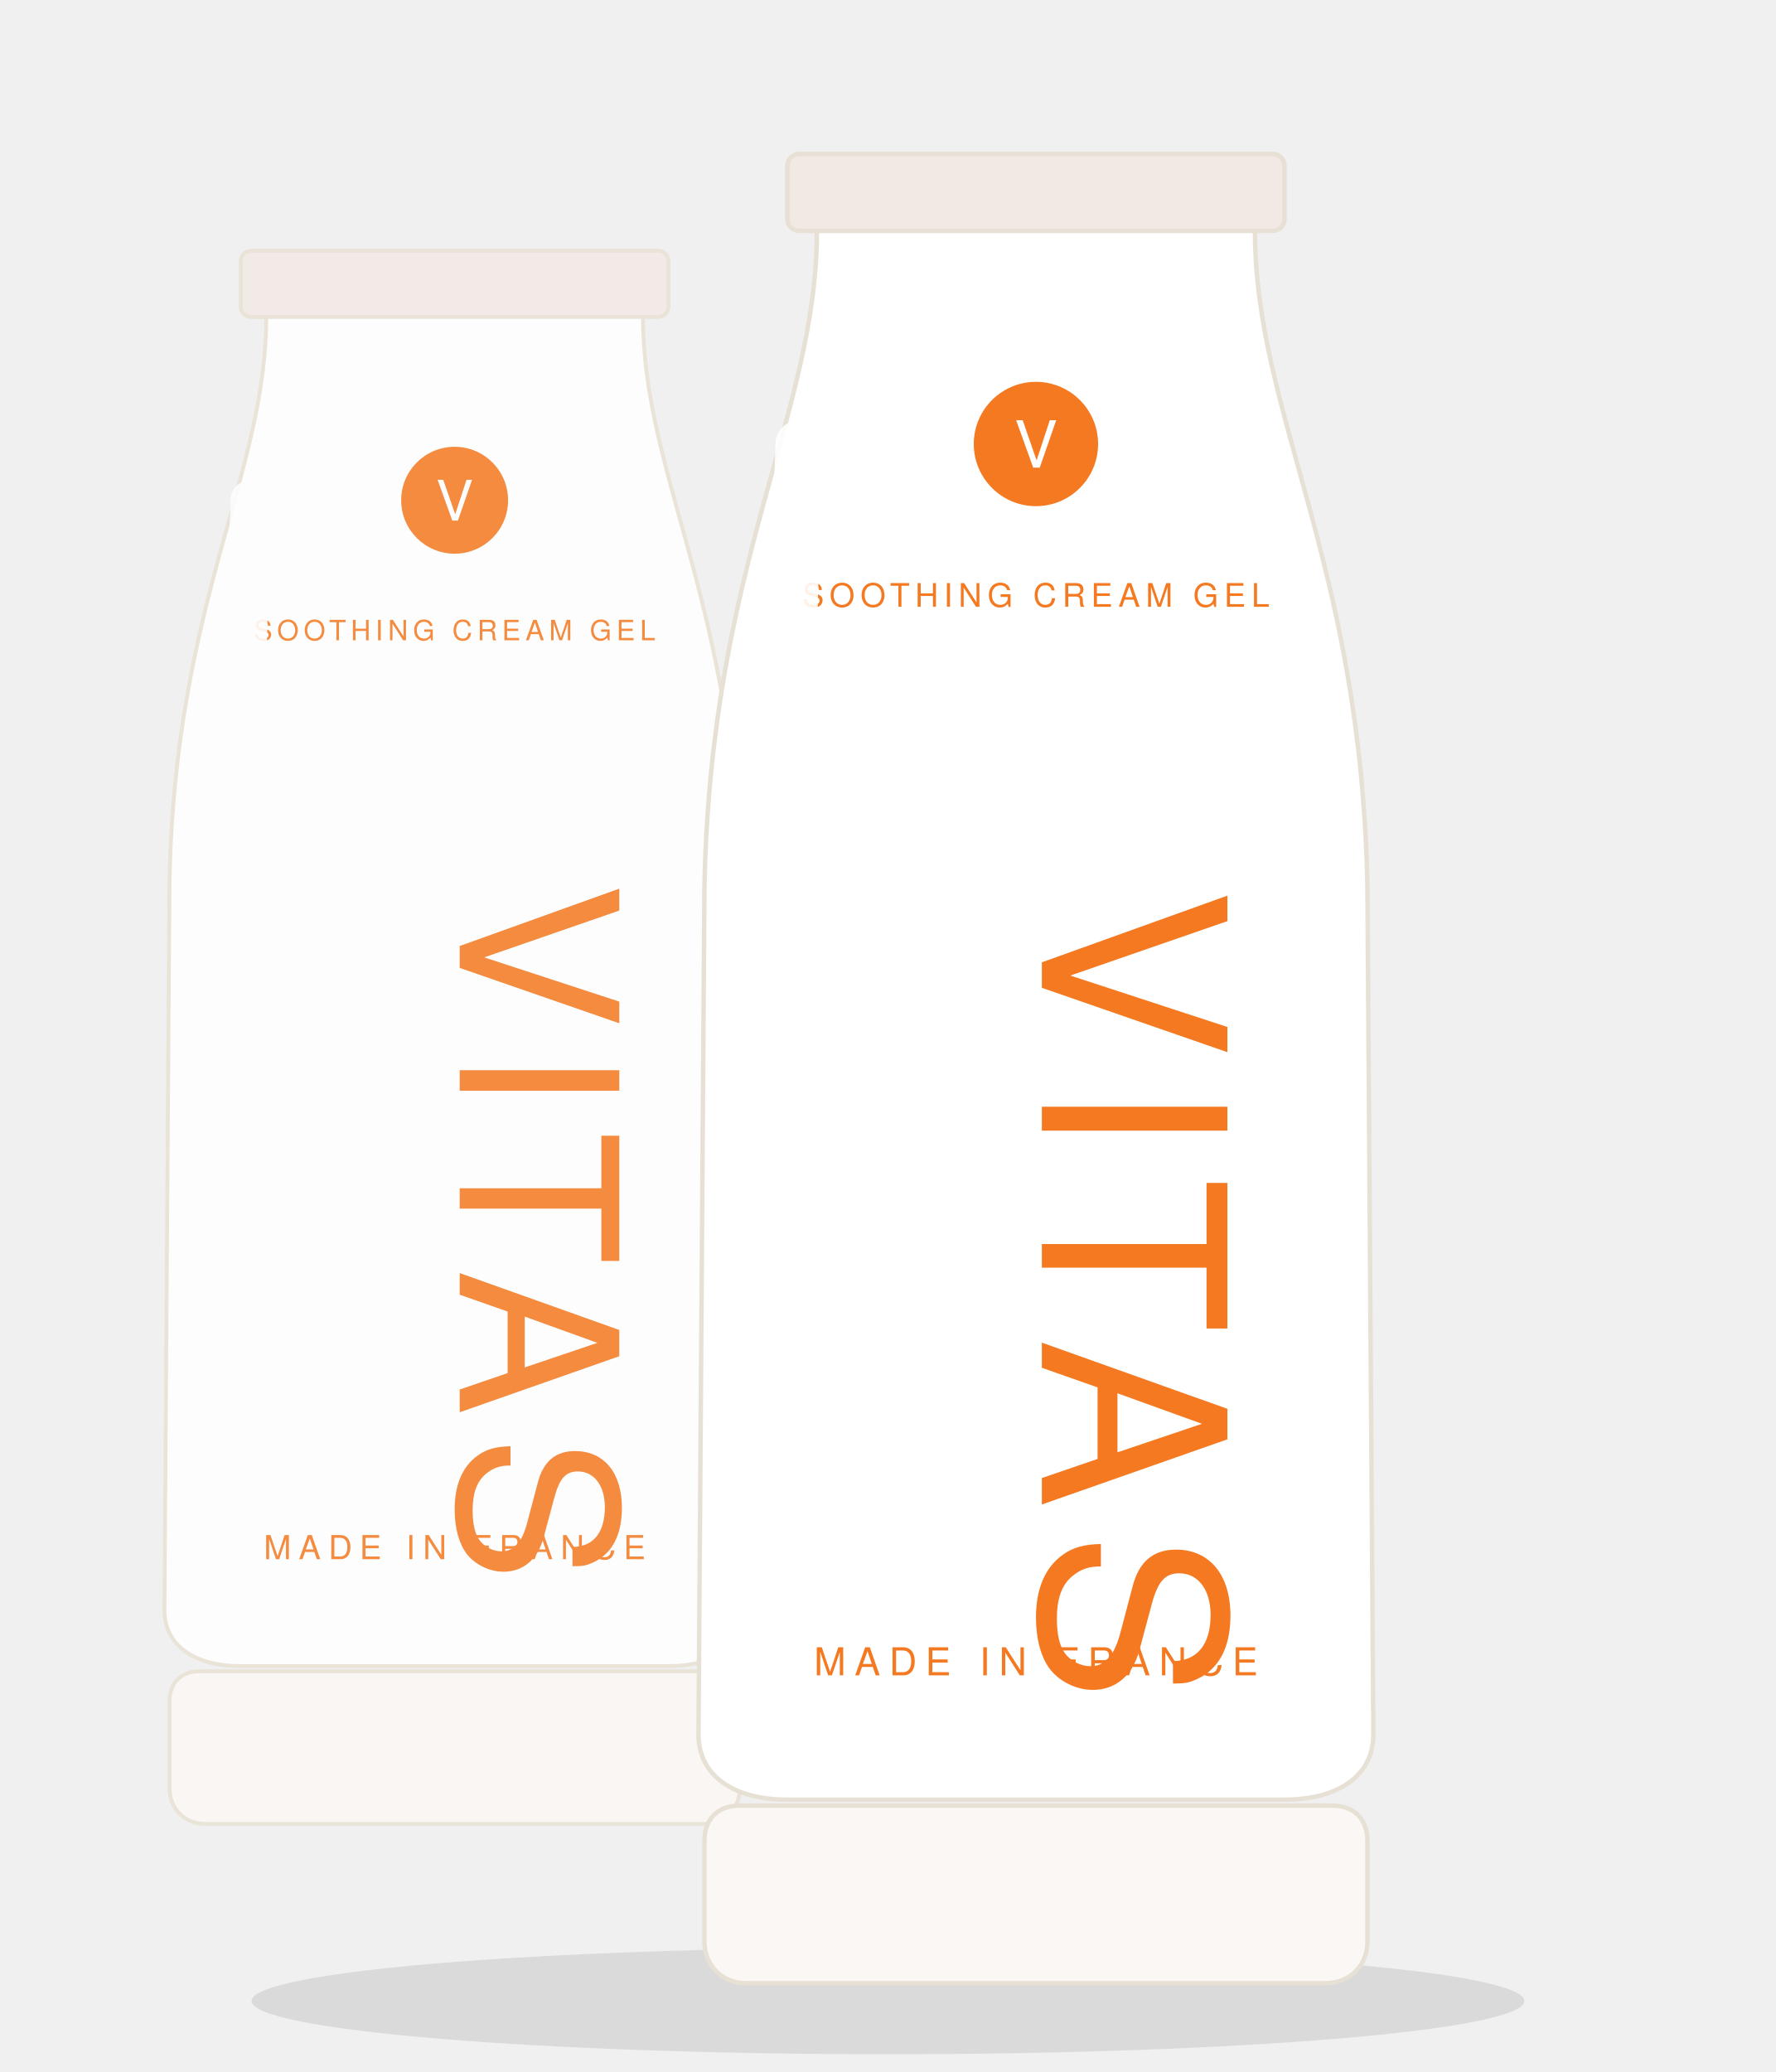
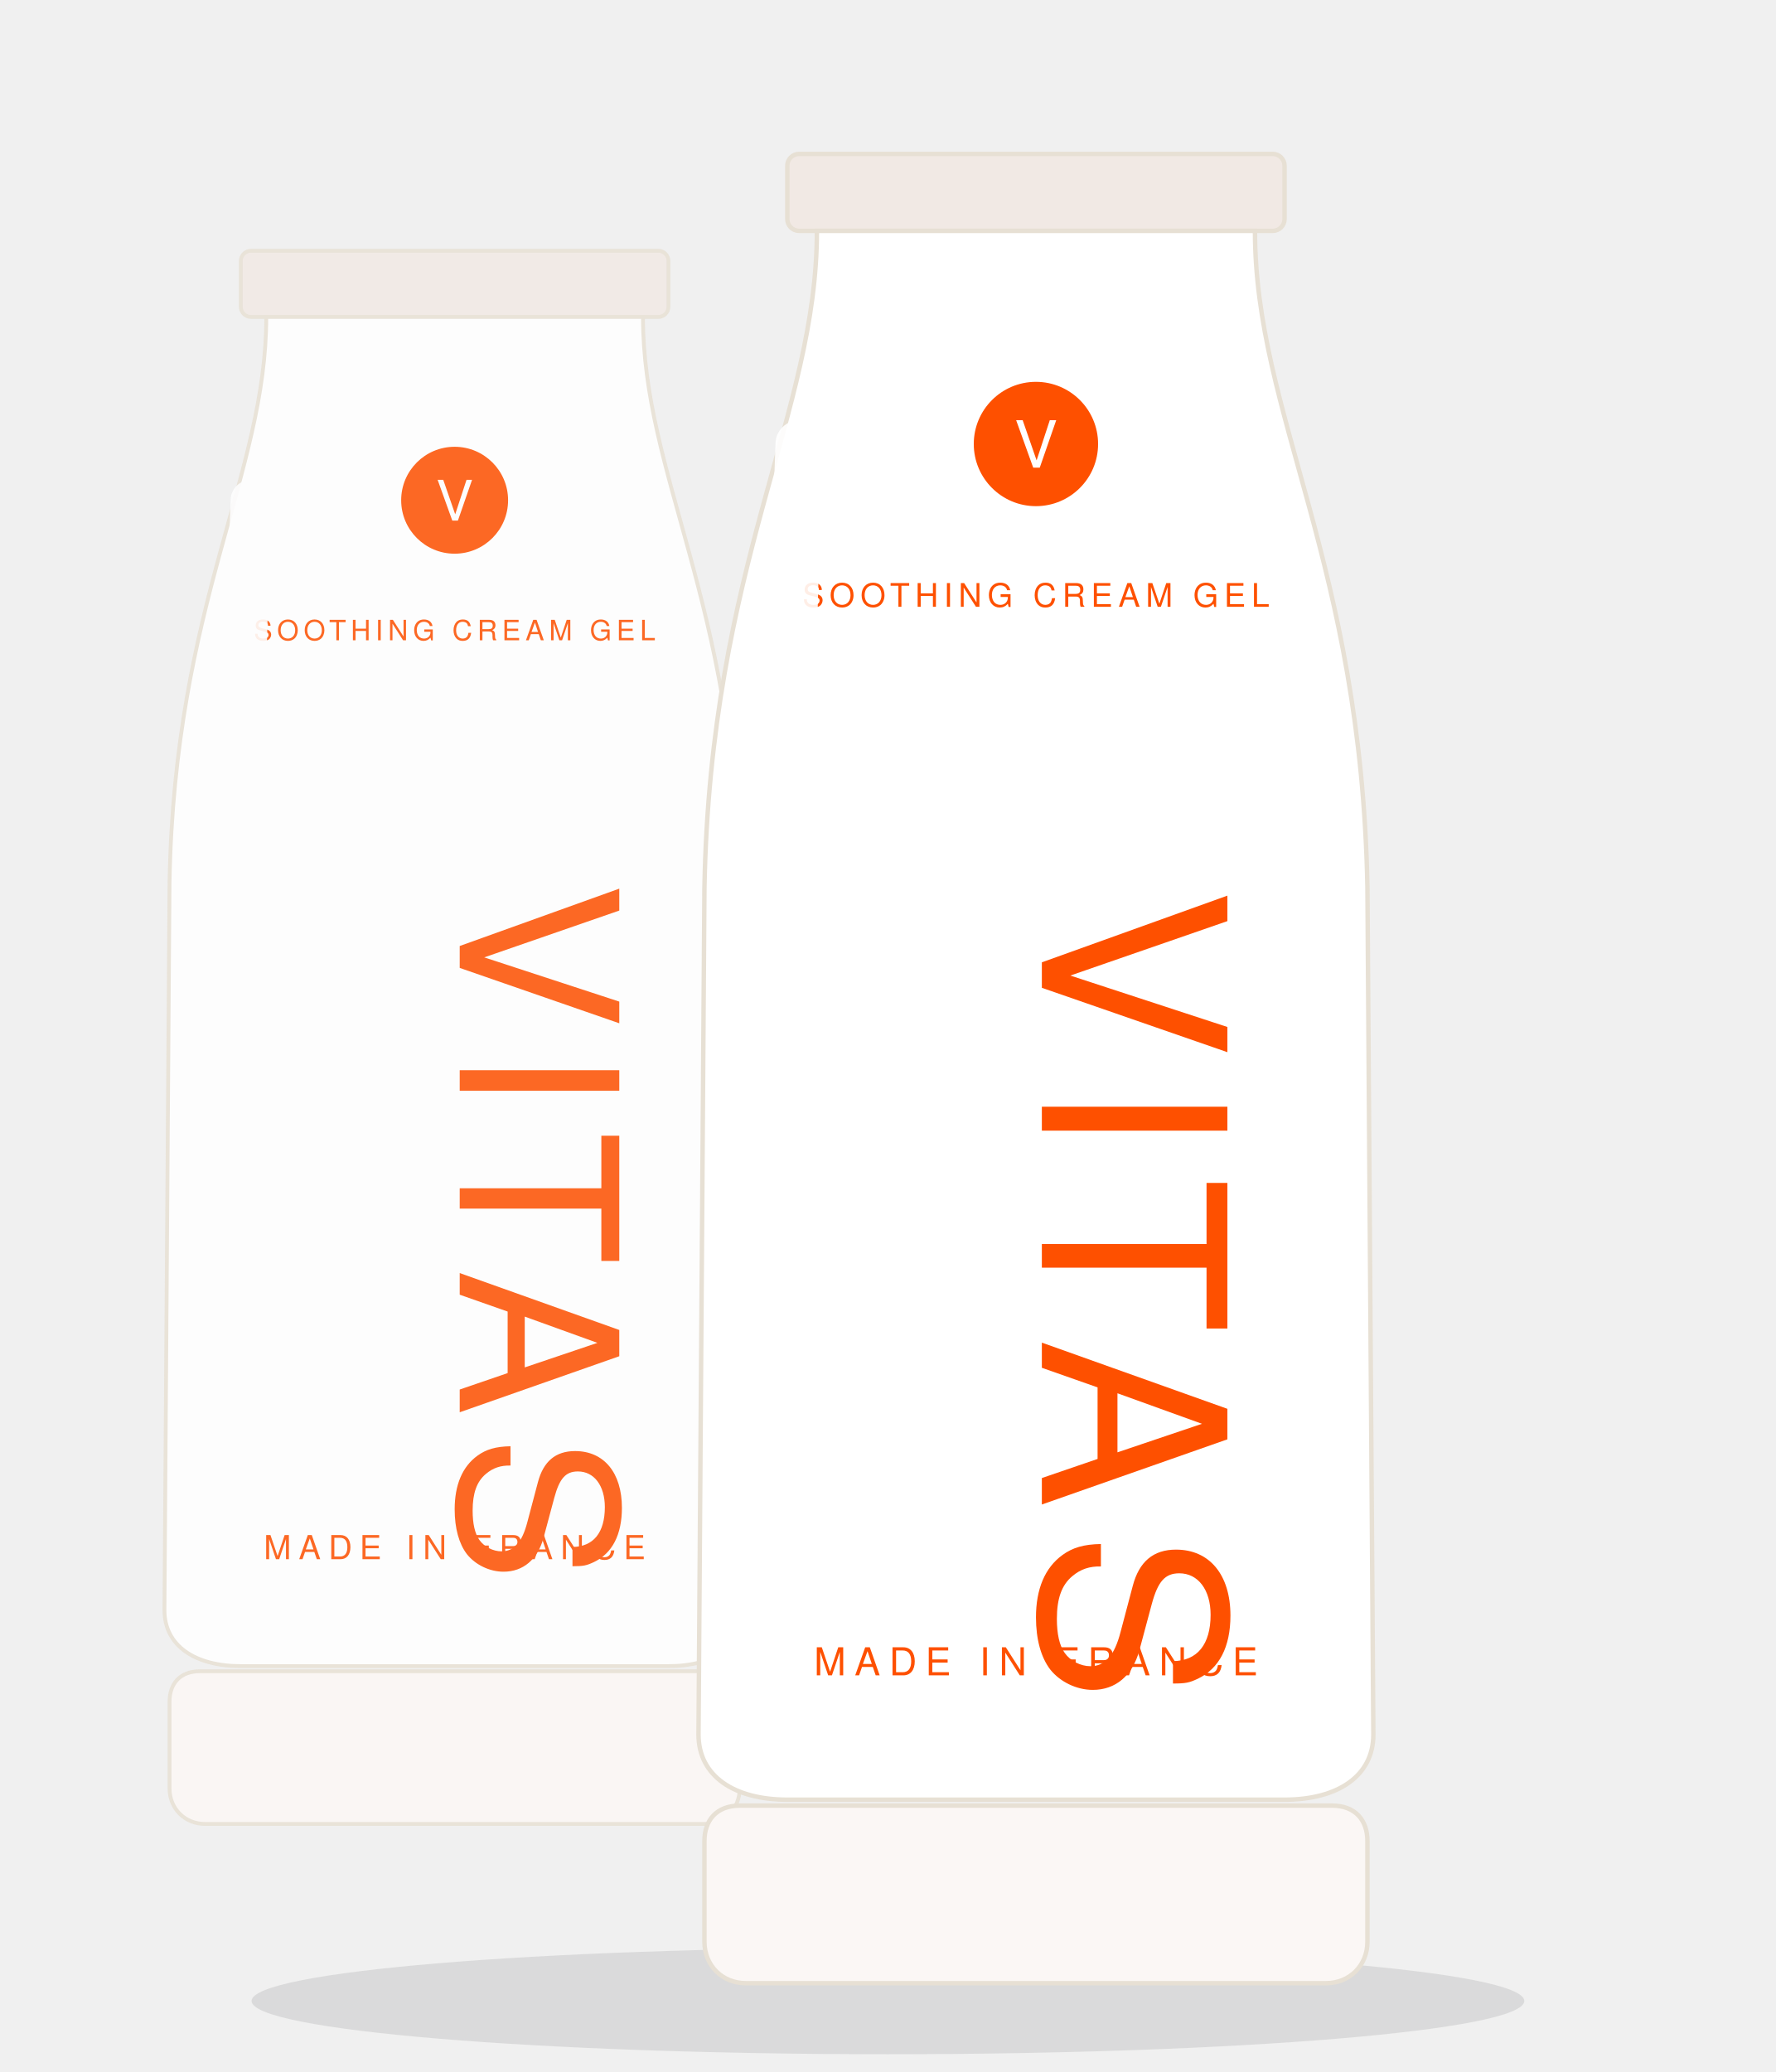
<svg xmlns="http://www.w3.org/2000/svg" viewBox="0 0 600 700" width="600" height="700" role="img" aria-label="VITAS Recovery Duo — two 100ml tubes">
  <ellipse cx="300" cy="676" rx="215" ry="18" fill="#17181A" opacity="0.1" />
  <g transform="translate(-70 40) scale(0.86)" opacity="0.85">
    <rect x="176" y="52" width="168" height="26" rx="4" fill="#F1E9E4" stroke="#E7E0D4" stroke-width="1.5" />
    <path d="M186,78 C186,140 150,190 148,300 L146,586 C146,600 158,608 176,608 L344,608              C362,608 374,600 374,586 L372,300 C370,190 334,140 334,78 Z" fill="#FFFFFF" stroke="#E7E0D4" stroke-width="1.5" />
    <path d="M160,610 h200 c8,0 12,5 12,12 v34 c0,8 -6,14 -14,14 H162 c-8,0 -14,-6 -14,-14 v-34 c0,-7 4,-12 12,-12 Z" fill="#FBF7F5" stroke="#E7E0D4" stroke-width="1.5" />
-     <circle cx="260" cy="150" r="21" fill="#F47920" />
+     <circle cx="260" cy="150" r="21" fill="#FE5000" />
    <text x="260" y="158" text-anchor="middle" font-family="Helvetica, Arial, sans-serif" font-size="22" font-weight="500" fill="#FFFFFF">V</text>
-     <text x="260" y="205" text-anchor="middle" font-family="Helvetica, Arial, sans-serif" font-size="11" letter-spacing="1.9" fill="#F47920">SOOTHING CREAM GEL</text>
-     <text x="262" y="300" text-anchor="start" transform="rotate(90 262 300)" font-family="Helvetica, Arial, sans-serif" font-size="86" font-weight="300" letter-spacing="10" fill="#F47920">VITAS</text>
-     <text x="260" y="566" text-anchor="middle" font-family="Helvetica, Arial, sans-serif" font-size="13" letter-spacing="3" fill="#F47920">MADE IN FRANCE</text>
+     <text x="260" y="205" text-anchor="middle" font-family="Helvetica, Arial, sans-serif" font-size="11" letter-spacing="1.9" fill="#FE5000">SOOTHING CREAM GEL</text>
+     <text x="262" y="300" text-anchor="start" transform="rotate(90 262 300)" font-family="Helvetica, Arial, sans-serif" font-size="86" font-weight="300" letter-spacing="10" fill="#FE5000">VITAS</text>
+     <text x="260" y="566" text-anchor="middle" font-family="Helvetica, Arial, sans-serif" font-size="13" letter-spacing="3" fill="#FE5000">MADE IN FRANCE</text>
    <path d="M180,150 C176,260 174,420 176,560" stroke="#FFFFFF" stroke-opacity="0.9" stroke-width="16" stroke-linecap="round" fill="none" />
  </g>
  <g transform="translate(90 0) scale(1)" opacity="1">
    <rect x="176" y="52" width="168" height="26" rx="4" fill="#F1E9E4" stroke="#E7E0D4" stroke-width="1.5" />
    <path d="M186,78 C186,140 150,190 148,300 L146,586 C146,600 158,608 176,608 L344,608              C362,608 374,600 374,586 L372,300 C370,190 334,140 334,78 Z" fill="#FFFFFF" stroke="#E7E0D4" stroke-width="1.5" />
    <path d="M160,610 h200 c8,0 12,5 12,12 v34 c0,8 -6,14 -14,14 H162 c-8,0 -14,-6 -14,-14 v-34 c0,-7 4,-12 12,-12 Z" fill="#FBF7F5" stroke="#E7E0D4" stroke-width="1.5" />
-     <circle cx="260" cy="150" r="21" fill="#F47920" />
+     <circle cx="260" cy="150" r="21" fill="#FE5000" />
    <text x="260" y="158" text-anchor="middle" font-family="Helvetica, Arial, sans-serif" font-size="22" font-weight="500" fill="#FFFFFF">V</text>
-     <text x="260" y="205" text-anchor="middle" font-family="Helvetica, Arial, sans-serif" font-size="11" letter-spacing="1.9" fill="#F47920">SOOTHING CREAM GEL</text>
-     <text x="262" y="300" text-anchor="start" transform="rotate(90 262 300)" font-family="Helvetica, Arial, sans-serif" font-size="86" font-weight="300" letter-spacing="10" fill="#F47920">VITAS</text>
-     <text x="260" y="566" text-anchor="middle" font-family="Helvetica, Arial, sans-serif" font-size="13" letter-spacing="3" fill="#F47920">MADE IN FRANCE</text>
+     <text x="260" y="205" text-anchor="middle" font-family="Helvetica, Arial, sans-serif" font-size="11" letter-spacing="1.9" fill="#FE5000">SOOTHING CREAM GEL</text>
+     <text x="262" y="300" text-anchor="start" transform="rotate(90 262 300)" font-family="Helvetica, Arial, sans-serif" font-size="86" font-weight="300" letter-spacing="10" fill="#FE5000">VITAS</text>
+     <text x="260" y="566" text-anchor="middle" font-family="Helvetica, Arial, sans-serif" font-size="13" letter-spacing="3" fill="#FE5000">MADE IN FRANCE</text>
    <path d="M180,150 C176,260 174,420 176,560" stroke="#FFFFFF" stroke-opacity="0.9" stroke-width="16" stroke-linecap="round" fill="none" />
  </g>
</svg>
